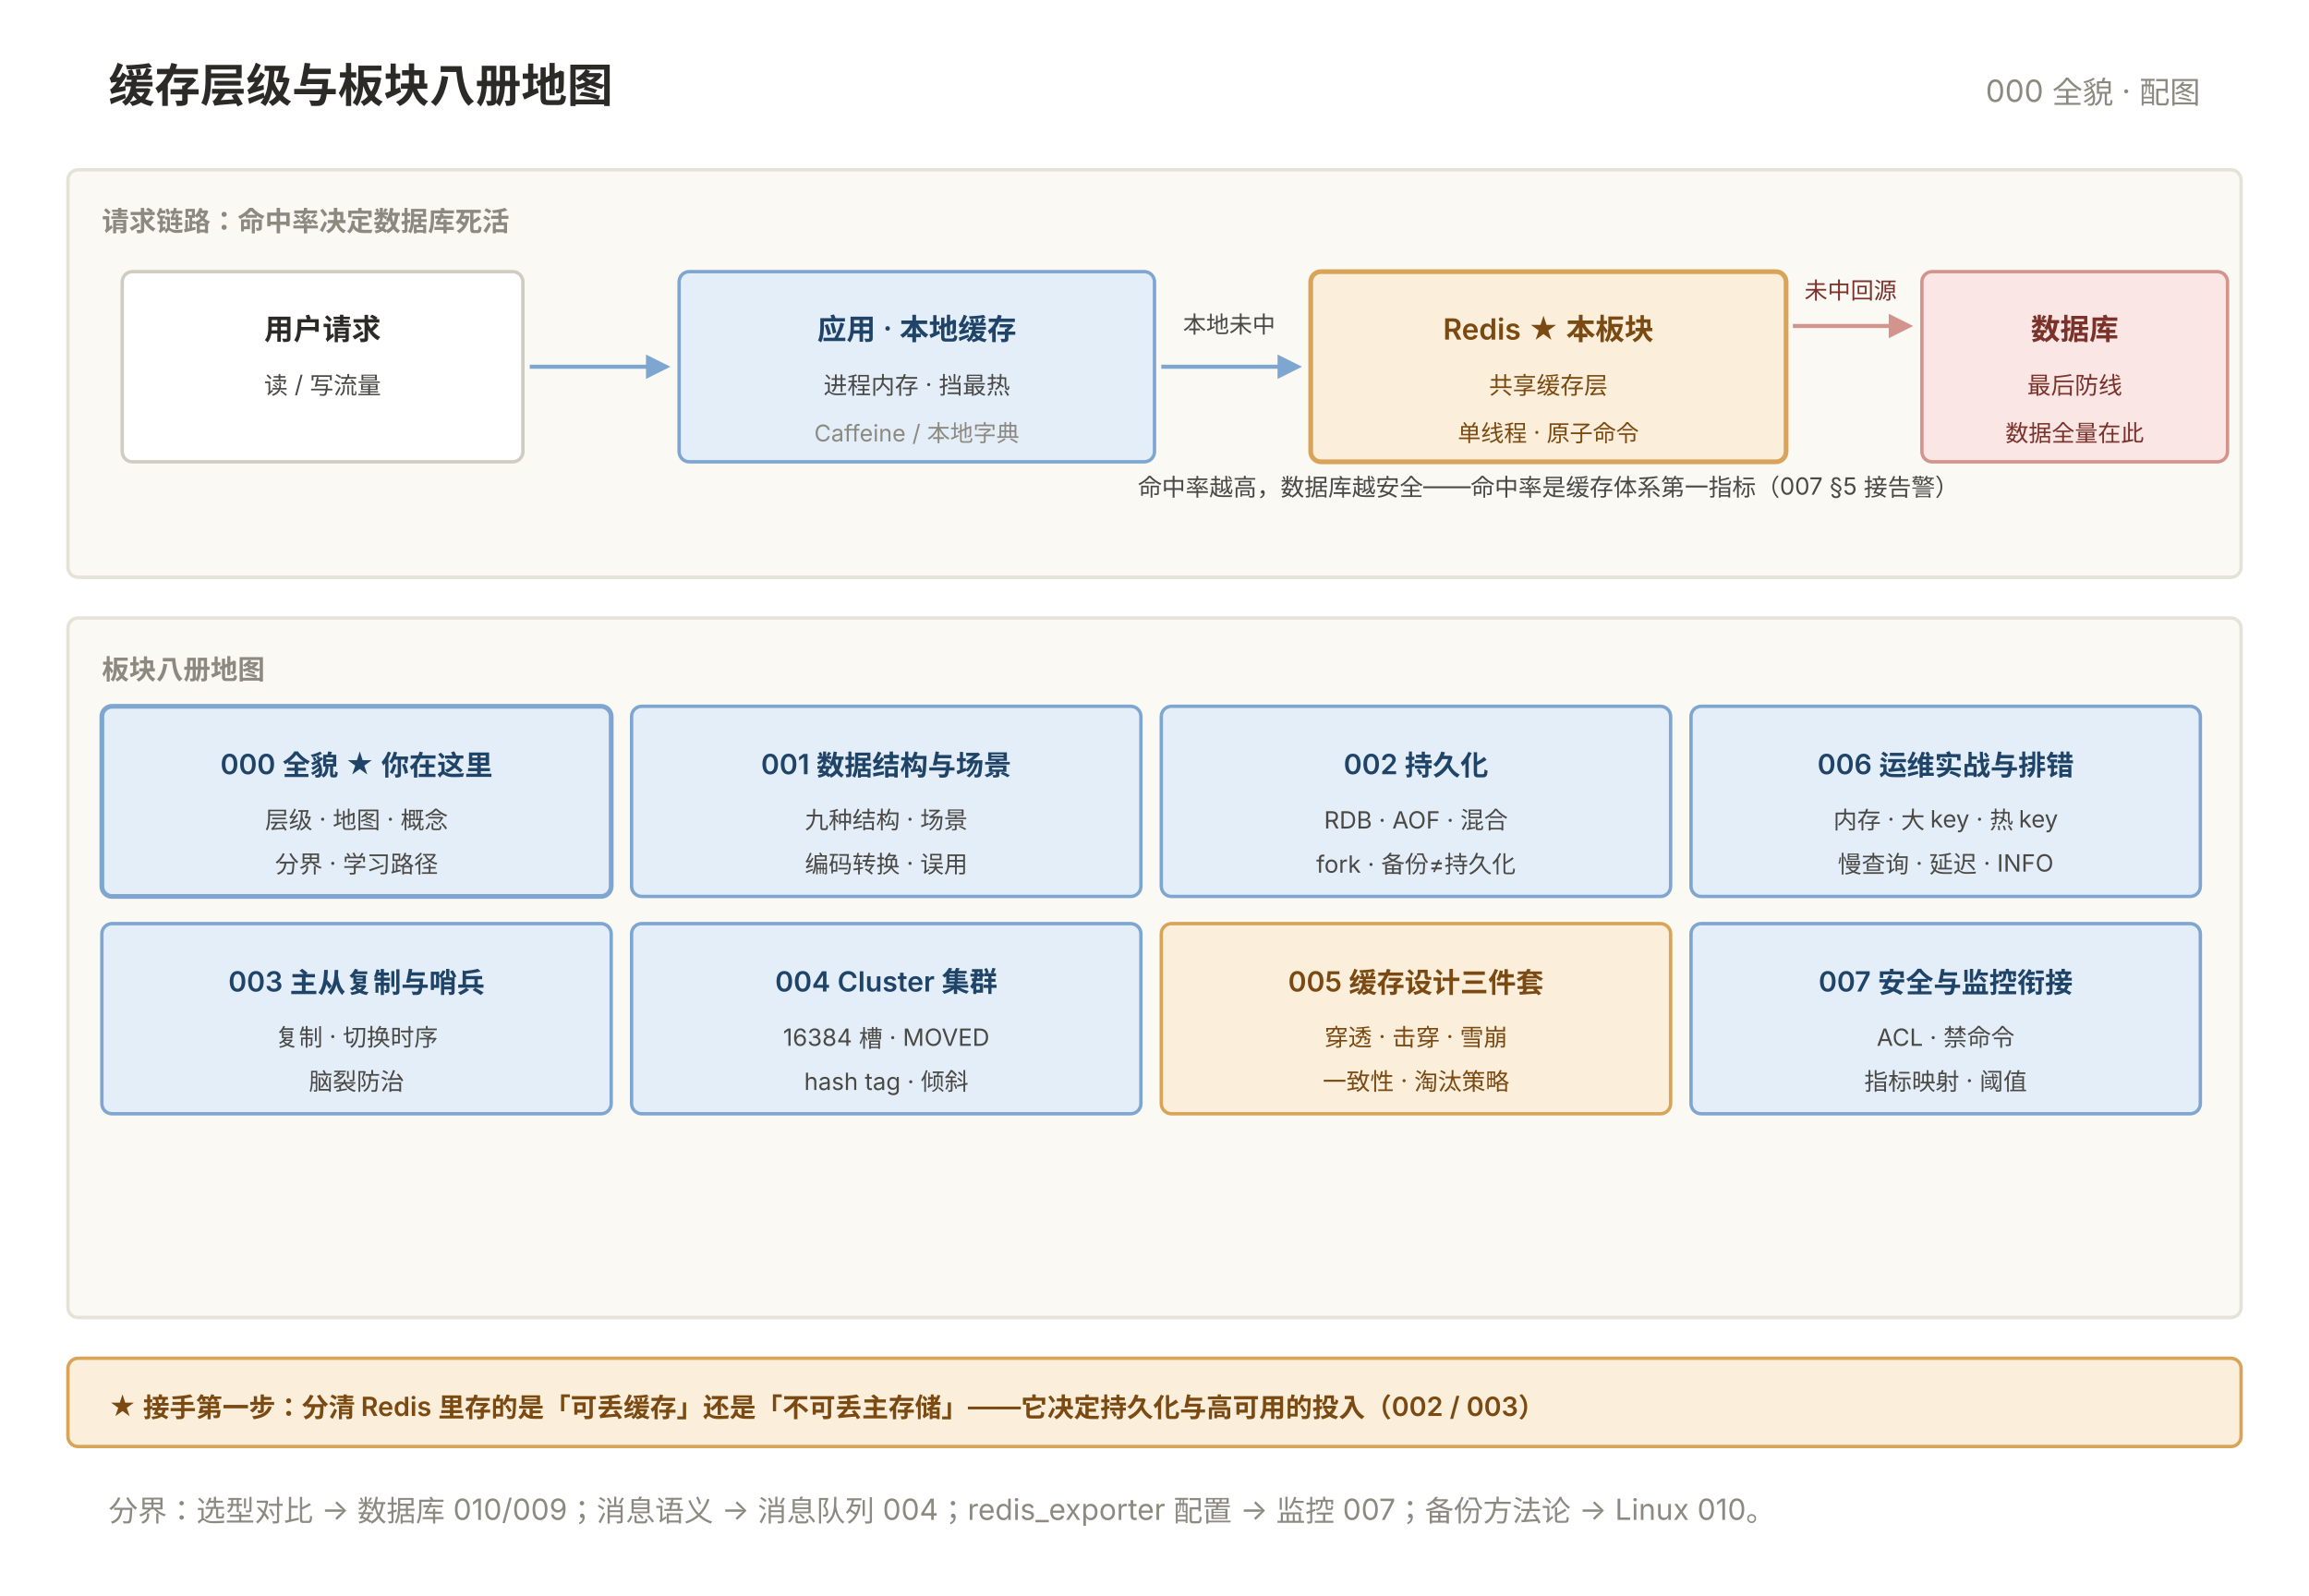
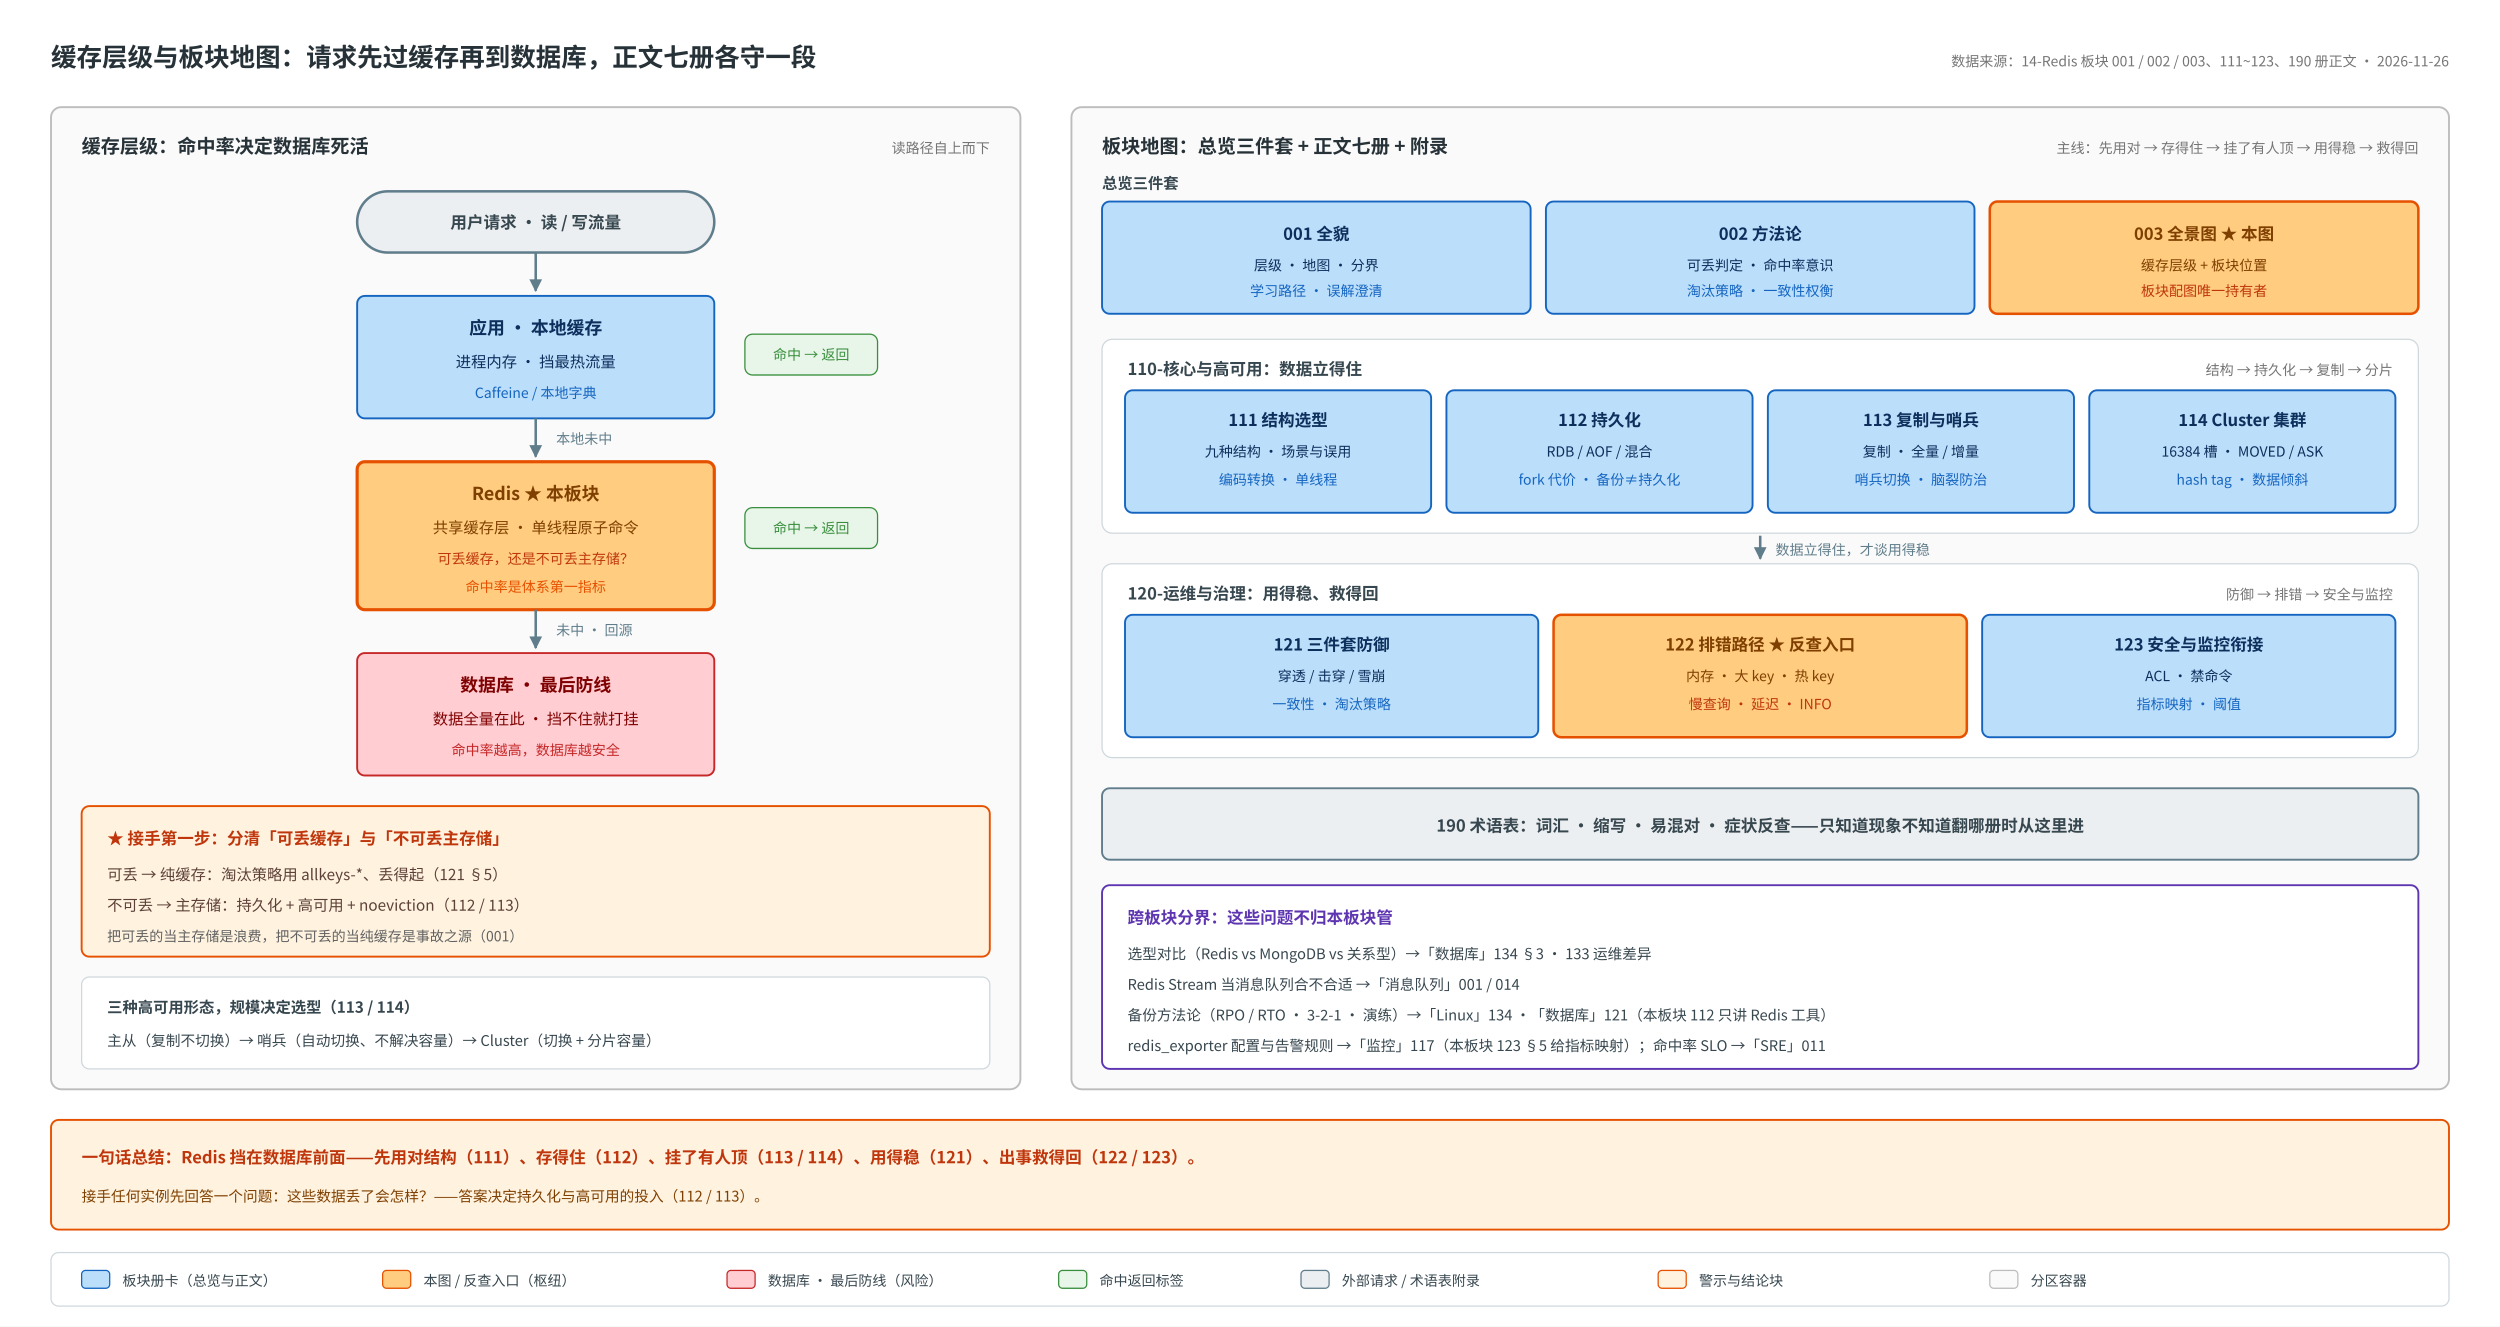
- <svg xmlns="http://www.w3.org/2000/svg" viewBox="0 0 1200 829.41" width="1200" height="829.41" font-family="-apple-system, 'Segoe UI', 'Microsoft YaHei', 'PingFang SC', sans-serif">
-   <g transform="scale(1.764706)">
-     <rect width="680" height="470" fill="#FFFFFF" />
-     <text x="32" y="30" font-size="13.5" font-weight="600" fill="#2B2A27">缓存层级与板块八册地图</text>
-     <text x="648" y="30" font-size="9" fill="#8C8980" text-anchor="end">000 全貌 · 配图</text>
-     <defs>
-       <marker id="r0Blue" viewBox="0 0 10 10" refX="8" refY="5" markerWidth="6" markerHeight="6" orient="auto">
-         <path d="M0,0 L10,5 L0,10 z" fill="#7FA6D0" />
-       </marker>
-       <marker id="r0Red" viewBox="0 0 10 10" refX="8" refY="5" markerWidth="6" markerHeight="6" orient="auto">
-         <path d="M0,0 L10,5 L0,10 z" fill="#D2948C" />
-       </marker>
-     </defs>
-     <rect x="20" y="50" width="640" height="120" rx="3" fill="#FAF9F4" stroke="#E5E2D8" stroke-width="1" />
-     <text x="30" y="68" font-size="8" font-weight="600" fill="#8C8980">请求链路：命中率决定数据库死活</text>
-     <rect x="36" y="80" width="118" height="56" rx="3" fill="#FFFFFF" stroke="#CFCCC2" stroke-width="1" />
-     <text x="95" y="100" font-size="8.6" font-weight="600" fill="#2B2A27" text-anchor="middle">用户请求</text>
-     <text x="95" y="116" font-size="7" fill="#4A4945" text-anchor="middle">读 / 写流量</text>
-     <rect x="200" y="80" width="140" height="56" rx="3" fill="#E4EEF9" stroke="#7FA6D0" stroke-width="1" />
-     <text x="270" y="100" font-size="8.6" font-weight="600" fill="#1F4468" text-anchor="middle">应用 · 本地缓存</text>
-     <text x="270" y="116" font-size="7" fill="#4A4945" text-anchor="middle">进程内存 · 挡最热</text>
-     <text x="270" y="130" font-size="6.8" fill="#8C8980" text-anchor="middle">Caffeine / 本地字典</text>
-     <rect x="386" y="80" width="140" height="56" rx="3" fill="#FBEEDA" stroke="#D9A458" stroke-width="1.4" />
-     <text x="456" y="100" font-size="8.6" font-weight="600" fill="#7A4A12" text-anchor="middle">Redis ★ 本板块</text>
-     <text x="456" y="116" font-size="7" fill="#7A4A12" text-anchor="middle">共享缓存层</text>
-     <text x="456" y="130" font-size="6.8" fill="#7A4A12" text-anchor="middle">单线程 · 原子命令</text>
-     <rect x="566" y="80" width="90" height="56" rx="3" fill="#FAE6E4" stroke="#D2948C" stroke-width="1" />
-     <text x="611" y="100" font-size="8.6" font-weight="600" fill="#7A322B" text-anchor="middle">数据库</text>
-     <text x="611" y="116" font-size="7" fill="#7A322B" text-anchor="middle">最后防线</text>
-     <text x="611" y="130" font-size="6.8" fill="#7A322B" text-anchor="middle">数据全量在此</text>
-     <line x1="156" y1="108" x2="196" y2="108" stroke="#7FA6D0" stroke-width="1.2" marker-end="url(#r0Blue)" />
-     <line x1="342" y1="108" x2="382" y2="108" stroke="#7FA6D0" stroke-width="1.2" marker-end="url(#r0Blue)" />
-     <text x="362" y="98" font-size="6.8" fill="#4A4945" text-anchor="middle">本地未中</text>
-     <line x1="528" y1="96" x2="562" y2="96" stroke="#D2948C" stroke-width="1.2" marker-end="url(#r0Red)" />
-     <text x="545" y="88" font-size="6.8" fill="#7A322B" text-anchor="middle">未中回源</text>
-     <text x="456" y="146" font-size="7" fill="#4A4945" text-anchor="middle">命中率越高，数据库越安全——命中率是缓存体系第一指标（007 §5 接告警）</text>
-     <rect x="20" y="182" width="640" height="206" rx="3" fill="#FAF9F4" stroke="#E5E2D8" stroke-width="1" />
-     <text x="30" y="200" font-size="8" font-weight="600" fill="#8C8980">板块八册地图</text>
-     <rect x="30" y="208" width="150" height="56" rx="3" fill="#E4EEF9" stroke="#7FA6D0" stroke-width="1.4" />
-     <text x="105" y="228" font-size="8.2" font-weight="600" fill="#1F4468" text-anchor="middle">000 全貌 ★ 你在这里</text>
-     <text x="105" y="244" font-size="7" fill="#4A4945" text-anchor="middle">层级 · 地图 · 概念</text>
-     <text x="105" y="257" font-size="7" fill="#4A4945" text-anchor="middle">分界 · 学习路径</text>
-     <rect x="186" y="208" width="150" height="56" rx="3" fill="#E4EEF9" stroke="#7FA6D0" stroke-width="1" />
-     <text x="261" y="228" font-size="8.2" font-weight="600" fill="#1F4468" text-anchor="middle">001 数据结构与场景</text>
-     <text x="261" y="244" font-size="7" fill="#4A4945" text-anchor="middle">九种结构 · 场景</text>
-     <text x="261" y="257" font-size="7" fill="#4A4945" text-anchor="middle">编码转换 · 误用</text>
-     <rect x="342" y="208" width="150" height="56" rx="3" fill="#E4EEF9" stroke="#7FA6D0" stroke-width="1" />
-     <text x="417" y="228" font-size="8.2" font-weight="600" fill="#1F4468" text-anchor="middle">002 持久化</text>
-     <text x="417" y="244" font-size="7" fill="#4A4945" text-anchor="middle">RDB · AOF · 混合</text>
-     <text x="417" y="257" font-size="7" fill="#4A4945" text-anchor="middle">fork · 备份≠持久化</text>
-     <rect x="498" y="208" width="150" height="56" rx="3" fill="#E4EEF9" stroke="#7FA6D0" stroke-width="1" />
-     <text x="573" y="228" font-size="8.2" font-weight="600" fill="#1F4468" text-anchor="middle">006 运维实战与排错</text>
-     <text x="573" y="244" font-size="7" fill="#4A4945" text-anchor="middle">内存 · 大 key · 热 key</text>
-     <text x="573" y="257" font-size="7" fill="#4A4945" text-anchor="middle">慢查询 · 延迟 · INFO</text>
-     <rect x="30" y="272" width="150" height="56" rx="3" fill="#E4EEF9" stroke="#7FA6D0" stroke-width="1" />
-     <text x="105" y="292" font-size="8.2" font-weight="600" fill="#1F4468" text-anchor="middle">003 主从复制与哨兵</text>
-     <text x="105" y="308" font-size="7" fill="#4A4945" text-anchor="middle">复制 · 切换时序</text>
-     <text x="105" y="321" font-size="7" fill="#4A4945" text-anchor="middle">脑裂防治</text>
-     <rect x="186" y="272" width="150" height="56" rx="3" fill="#E4EEF9" stroke="#7FA6D0" stroke-width="1" />
-     <text x="261" y="292" font-size="8.2" font-weight="600" fill="#1F4468" text-anchor="middle">004 Cluster 集群</text>
-     <text x="261" y="308" font-size="7" fill="#4A4945" text-anchor="middle">16384 槽 · MOVED</text>
-     <text x="261" y="321" font-size="7" fill="#4A4945" text-anchor="middle">hash tag · 倾斜</text>
-     <rect x="342" y="272" width="150" height="56" rx="3" fill="#FBEEDA" stroke="#D9A458" stroke-width="1" />
-     <text x="417" y="292" font-size="8.2" font-weight="600" fill="#7A4A12" text-anchor="middle">005 缓存设计三件套</text>
-     <text x="417" y="308" font-size="7" fill="#7A4A12" text-anchor="middle">穿透 · 击穿 · 雪崩</text>
-     <text x="417" y="321" font-size="7" fill="#7A4A12" text-anchor="middle">一致性 · 淘汰策略</text>
-     <rect x="498" y="272" width="150" height="56" rx="3" fill="#E4EEF9" stroke="#7FA6D0" stroke-width="1" />
-     <text x="573" y="292" font-size="8.2" font-weight="600" fill="#1F4468" text-anchor="middle">007 安全与监控衔接</text>
-     <text x="573" y="308" font-size="7" fill="#4A4945" text-anchor="middle">ACL · 禁命令</text>
-     <text x="573" y="321" font-size="7" fill="#4A4945" text-anchor="middle">指标映射 · 阈值</text>
-     <rect x="20" y="400" width="640" height="26" rx="3" fill="#FBEEDA" stroke="#D9A458" stroke-width="1" />
-     <text x="32" y="417" font-size="7.8" font-weight="600" fill="#7A4A12">★ 接手第一步：分清 Redis 里存的是「可丢缓存」还是「不可丢主存储」——它决定持久化与高可用的投入（002 / 003）</text>
-     <text x="32" y="448" font-size="8.6" fill="#8C8980">分界：选型对比 → 数据库 010/009；消息语义 → 消息队列 004；redis_exporter 配置 → 监控 007；备份方法论 → Linux 010。</text>
-   </g>
+ <svg xmlns="http://www.w3.org/2000/svg" viewBox="0 0 1960 1040" font-family="'Microsoft YaHei','PingFang SC','Noto Sans CJK SC',sans-serif">
+   <defs>
+     <marker id="axGray" viewBox="0 0 10 10" refX="9" refY="5" markerWidth="10" markerHeight="10" markerUnits="userSpaceOnUse" orient="auto-start-reverse">
+       <path d="M 0 0 L 10 5 L 0 10 z" fill="#607d8b" />
+     </marker>
+   </defs>
+   <rect x="0" y="0" width="1960" height="1040" fill="#ffffff" />
+   <text x="40" y="52" font-size="20" font-weight="bold" fill="#263238">缓存层级与板块地图：请求先过缓存再到数据库，正文七册各守一段</text>
+   <text x="1920" y="52" font-size="11" fill="#757575" text-anchor="end">数据来源：14-Redis 板块 001 / 002 / 003、111~123、190 册正文 · 2026-11-26</text>
+   <rect x="40" y="84" width="760" height="770" rx="8" fill="#fafafa" stroke="#bdbdbd" stroke-width="1.5" />
+   <text x="64" y="120" font-size="15" font-weight="bold" fill="#263238">缓存层级：命中率决定数据库死活</text>
+   <text x="776" y="120" font-size="11" fill="#757575" text-anchor="end">读路径自上而下</text>
+   <rect x="280" y="150" width="280" height="48" rx="24" fill="#eceff1" stroke="#607d8b" stroke-width="2" />
+   <text x="420" y="179" font-size="13" font-weight="bold" fill="#37474f" text-anchor="middle">用户请求 · 读 / 写流量</text>
+   <line x1="420" y1="198" x2="420" y2="228" stroke="#607d8b" stroke-width="2" marker-end="url(#axGray)" />
+   <rect x="280" y="232" width="280" height="96" rx="6" fill="#bbdefb" stroke="#1565c0" stroke-width="1.5" />
+   <text x="420" y="262" font-size="14" font-weight="bold" fill="#0d2f5c" text-anchor="middle">应用 · 本地缓存</text>
+   <text x="420" y="288" font-size="12" fill="#0d2f5c" text-anchor="middle">进程内存 · 挡最热流量</text>
+   <text x="420" y="312" font-size="11" fill="#1565c0" text-anchor="middle">Caffeine / 本地字典</text>
+   <rect x="584" y="262" width="104" height="32" rx="6" fill="#e8f5e9" stroke="#388e3c" stroke-width="1" />
+   <text x="636" y="282" font-size="11" fill="#388e3c" text-anchor="middle">命中 → 返回</text>
+   <line x1="420" y1="328" x2="420" y2="358" stroke="#607d8b" stroke-width="2" marker-end="url(#axGray)" />
+   <text x="436" y="348" font-size="11" fill="#607d8b">本地未中</text>
+   <rect x="280" y="362" width="280" height="116" rx="6" fill="#ffcc80" stroke="#e65100" stroke-width="2.5" />
+   <text x="420" y="392" font-size="14" font-weight="bold" fill="#7f3f00" text-anchor="middle">Redis ★ 本板块</text>
+   <text x="420" y="418" font-size="12" fill="#7f3f00" text-anchor="middle">共享缓存层 · 单线程原子命令</text>
+   <text x="420" y="442" font-size="11" fill="#bf360c" text-anchor="middle">可丢缓存，还是不可丢主存储？</text>
+   <text x="420" y="464" font-size="11" fill="#e65100" text-anchor="middle">命中率是体系第一指标</text>
+   <rect x="584" y="398" width="104" height="32" rx="6" fill="#e8f5e9" stroke="#388e3c" stroke-width="1" />
+   <text x="636" y="418" font-size="11" fill="#388e3c" text-anchor="middle">命中 → 返回</text>
+   <line x1="420" y1="478" x2="420" y2="508" stroke="#607d8b" stroke-width="2" marker-end="url(#axGray)" />
+   <text x="436" y="498" font-size="11" fill="#607d8b">未中 · 回源</text>
+   <rect x="280" y="512" width="280" height="96" rx="6" fill="#ffcdd2" stroke="#c62828" stroke-width="1.5" />
+   <text x="420" y="542" font-size="14" font-weight="bold" fill="#7f0000" text-anchor="middle">数据库 · 最后防线</text>
+   <text x="420" y="568" font-size="12" fill="#7f0000" text-anchor="middle">数据全量在此 · 挡不住就打挂</text>
+   <text x="420" y="592" font-size="11" fill="#c62828" text-anchor="middle">命中率越高，数据库越安全</text>
+   <rect x="64" y="632" width="712" height="118" rx="6" fill="#fff3e0" stroke="#e65100" stroke-width="1.5" />
+   <text x="84" y="662" font-size="13" font-weight="bold" fill="#bf360c">★ 接手第一步：分清「可丢缓存」与「不可丢主存储」</text>
+   <text x="84" y="690" font-size="12" fill="#5d4037">可丢 → 纯缓存：淘汰策略用 allkeys-*、丢得起（121 §5）</text>
+   <text x="84" y="714" font-size="12" fill="#5d4037">不可丢 → 主存储：持久化 + 高可用 + noeviction（112 / 113）</text>
+   <text x="84" y="738" font-size="11" fill="#616161">把可丢的当主存储是浪费，把不可丢的当纯缓存是事故之源（001）</text>
+   <rect x="64" y="766" width="712" height="72" rx="6" fill="#ffffff" stroke="#cfd8dc" stroke-width="1" />
+   <text x="84" y="794" font-size="12" font-weight="bold" fill="#37474f">三种高可用形态，规模决定选型（113 / 114）</text>
+   <text x="84" y="820" font-size="11.5" fill="#37474f">主从（复制不切换）→ 哨兵（自动切换、不解决容量）→ Cluster（切换 + 分片容量）</text>
+   <rect x="840" y="84" width="1080" height="770" rx="8" fill="#fafafa" stroke="#bdbdbd" stroke-width="1.5" />
+   <text x="864" y="120" font-size="15" font-weight="bold" fill="#263238">板块地图：总览三件套 + 正文七册 + 附录</text>
+   <text x="1896" y="120" font-size="11" fill="#757575" text-anchor="end">主线：先用对 → 存得住 → 挂了有人顶 → 用得稳 → 救得回</text>
+   <text x="864" y="148" font-size="12" font-weight="bold" fill="#37474f">总览三件套</text>
+   <rect x="864" y="158" width="336" height="88" rx="6" fill="#bbdefb" stroke="#1565c0" stroke-width="1.5" />
+   <text x="1032" y="188" font-size="13" font-weight="bold" fill="#0d2f5c" text-anchor="middle">001 全貌</text>
+   <text x="1032" y="212" font-size="11" fill="#0d2f5c" text-anchor="middle">层级 · 地图 · 分界</text>
+   <text x="1032" y="232" font-size="11" fill="#1565c0" text-anchor="middle">学习路径 · 误解澄清</text>
+   <rect x="1212" y="158" width="336" height="88" rx="6" fill="#bbdefb" stroke="#1565c0" stroke-width="1.5" />
+   <text x="1380" y="188" font-size="13" font-weight="bold" fill="#0d2f5c" text-anchor="middle">002 方法论</text>
+   <text x="1380" y="212" font-size="11" fill="#0d2f5c" text-anchor="middle">可丢判定 · 命中率意识</text>
+   <text x="1380" y="232" font-size="11" fill="#1565c0" text-anchor="middle">淘汰策略 · 一致性权衡</text>
+   <rect x="1560" y="158" width="336" height="88" rx="6" fill="#ffcc80" stroke="#e65100" stroke-width="2" />
+   <text x="1728" y="188" font-size="13" font-weight="bold" fill="#7f3f00" text-anchor="middle">003 全景图 ★ 本图</text>
+   <text x="1728" y="212" font-size="11" fill="#7f3f00" text-anchor="middle">缓存层级 + 板块位置</text>
+   <text x="1728" y="232" font-size="11" fill="#bf360c" text-anchor="middle">板块配图唯一持有者</text>
+   <rect x="864" y="266" width="1032" height="152" rx="8" fill="#ffffff" stroke="#cfd8dc" stroke-width="1" />
+   <text x="884" y="294" font-size="13" font-weight="bold" fill="#37474f">110-核心与高可用：数据立得住</text>
+   <text x="1876" y="294" font-size="11" fill="#757575" text-anchor="end">结构 → 持久化 → 复制 → 分片</text>
+   <rect x="882" y="306" width="240" height="96" rx="6" fill="#bbdefb" stroke="#1565c0" stroke-width="1.5" />
+   <text x="1002" y="334" font-size="13" font-weight="bold" fill="#0d2f5c" text-anchor="middle">111 结构选型</text>
+   <text x="1002" y="358" font-size="11" fill="#0d2f5c" text-anchor="middle">九种结构 · 场景与误用</text>
+   <text x="1002" y="380" font-size="11" fill="#1565c0" text-anchor="middle">编码转换 · 单线程</text>
+   <rect x="1134" y="306" width="240" height="96" rx="6" fill="#bbdefb" stroke="#1565c0" stroke-width="1.5" />
+   <text x="1254" y="334" font-size="13" font-weight="bold" fill="#0d2f5c" text-anchor="middle">112 持久化</text>
+   <text x="1254" y="358" font-size="11" fill="#0d2f5c" text-anchor="middle">RDB / AOF / 混合</text>
+   <text x="1254" y="380" font-size="11" fill="#1565c0" text-anchor="middle">fork 代价 · 备份≠持久化</text>
+   <rect x="1386" y="306" width="240" height="96" rx="6" fill="#bbdefb" stroke="#1565c0" stroke-width="1.5" />
+   <text x="1506" y="334" font-size="13" font-weight="bold" fill="#0d2f5c" text-anchor="middle">113 复制与哨兵</text>
+   <text x="1506" y="358" font-size="11" fill="#0d2f5c" text-anchor="middle">复制 · 全量 / 增量</text>
+   <text x="1506" y="380" font-size="11" fill="#1565c0" text-anchor="middle">哨兵切换 · 脑裂防治</text>
+   <rect x="1638" y="306" width="240" height="96" rx="6" fill="#bbdefb" stroke="#1565c0" stroke-width="1.5" />
+   <text x="1758" y="334" font-size="13" font-weight="bold" fill="#0d2f5c" text-anchor="middle">114 Cluster 集群</text>
+   <text x="1758" y="358" font-size="11" fill="#0d2f5c" text-anchor="middle">16384 槽 · MOVED / ASK</text>
+   <text x="1758" y="380" font-size="11" fill="#1565c0" text-anchor="middle">hash tag · 数据倾斜</text>
+   <line x1="1380" y1="420" x2="1380" y2="438" stroke="#607d8b" stroke-width="2" marker-end="url(#axGray)" />
+   <text x="1392" y="435" font-size="11" fill="#607d8b">数据立得住，才谈用得稳</text>
+   <rect x="864" y="442" width="1032" height="152" rx="8" fill="#ffffff" stroke="#cfd8dc" stroke-width="1" />
+   <text x="884" y="470" font-size="13" font-weight="bold" fill="#37474f">120-运维与治理：用得稳、救得回</text>
+   <text x="1876" y="470" font-size="11" fill="#757575" text-anchor="end">防御 → 排错 → 安全与监控</text>
+   <rect x="882" y="482" width="324" height="96" rx="6" fill="#bbdefb" stroke="#1565c0" stroke-width="1.5" />
+   <text x="1044" y="510" font-size="13" font-weight="bold" fill="#0d2f5c" text-anchor="middle">121 三件套防御</text>
+   <text x="1044" y="534" font-size="11" fill="#0d2f5c" text-anchor="middle">穿透 / 击穿 / 雪崩</text>
+   <text x="1044" y="556" font-size="11" fill="#1565c0" text-anchor="middle">一致性 · 淘汰策略</text>
+   <rect x="1218" y="482" width="324" height="96" rx="6" fill="#ffcc80" stroke="#e65100" stroke-width="2" />
+   <text x="1380" y="510" font-size="13" font-weight="bold" fill="#7f3f00" text-anchor="middle">122 排错路径 ★ 反查入口</text>
+   <text x="1380" y="534" font-size="11" fill="#7f3f00" text-anchor="middle">内存 · 大 key · 热 key</text>
+   <text x="1380" y="556" font-size="11" fill="#bf360c" text-anchor="middle">慢查询 · 延迟 · INFO</text>
+   <rect x="1554" y="482" width="324" height="96" rx="6" fill="#bbdefb" stroke="#1565c0" stroke-width="1.5" />
+   <text x="1716" y="510" font-size="13" font-weight="bold" fill="#0d2f5c" text-anchor="middle">123 安全与监控衔接</text>
+   <text x="1716" y="534" font-size="11" fill="#0d2f5c" text-anchor="middle">ACL · 禁命令</text>
+   <text x="1716" y="556" font-size="11" fill="#1565c0" text-anchor="middle">指标映射 · 阈值</text>
+   <rect x="864" y="618" width="1032" height="56" rx="6" fill="#eceff1" stroke="#607d8b" stroke-width="1.5" />
+   <text x="1380" y="652" font-size="13" font-weight="bold" fill="#37474f" text-anchor="middle">190 术语表：词汇 · 缩写 · 易混对 · 症状反查——只知道现象不知道翻哪册时从这里进</text>
+   <rect x="864" y="694" width="1032" height="144" rx="6" fill="#ffffff" stroke="#5e35b1" stroke-width="1.5" />
+   <text x="884" y="724" font-size="13" font-weight="bold" fill="#5e35b1">跨板块分界：这些问题不归本板块管</text>
+   <text x="884" y="752" font-size="11.5" fill="#37474f">选型对比（Redis vs MongoDB vs 关系型）→「数据库」134 §3 · 133 运维差异</text>
+   <text x="884" y="776" font-size="11.5" fill="#37474f">Redis Stream 当消息队列合不合适 →「消息队列」001 / 014</text>
+   <text x="884" y="800" font-size="11.5" fill="#37474f">备份方法论（RPO / RTO · 3-2-1 · 演练）→「Linux」134 ·「数据库」121（本板块 112 只讲 Redis 工具）</text>
+   <text x="884" y="824" font-size="11.5" fill="#37474f">redis_exporter 配置与告警规则 →「监控」117（本板块 123 §5 给指标映射）；命中率 SLO →「SRE」011</text>
+   <rect x="40" y="878" width="1880" height="86" rx="6" fill="#fff3e0" stroke="#e65100" stroke-width="1.5" />
+   <text x="64" y="912" font-size="13" font-weight="bold" fill="#bf360c">一句话总结：Redis 挡在数据库前面——先用对结构（111）、存得住（112）、挂了有人顶（113 / 114）、用得稳（121）、出事救得回（122 / 123）。</text>
+   <text x="64" y="942" font-size="11.5" fill="#7f3f00">接手任何实例先回答一个问题：这些数据丢了会怎样？——答案决定持久化与高可用的投入（112 / 113）。</text>
+   <rect x="40" y="982" width="1880" height="42" rx="6" fill="#ffffff" stroke="#cfd8dc" stroke-width="1" />
+   <rect x="64" y="996" width="22" height="14" rx="3" fill="#bbdefb" stroke="#1565c0" stroke-width="1" />
+   <text x="96" y="1008" font-size="11" fill="#37474f">板块册卡（总览与正文）</text>
+   <rect x="300" y="996" width="22" height="14" rx="3" fill="#ffcc80" stroke="#e65100" stroke-width="1" />
+   <text x="332" y="1008" font-size="11" fill="#37474f">本图 / 反查入口（枢纽）</text>
+   <rect x="570" y="996" width="22" height="14" rx="3" fill="#ffcdd2" stroke="#c62828" stroke-width="1" />
+   <text x="602" y="1008" font-size="11" fill="#37474f">数据库 · 最后防线（风险）</text>
+   <rect x="830" y="996" width="22" height="14" rx="3" fill="#e8f5e9" stroke="#388e3c" stroke-width="1" />
+   <text x="862" y="1008" font-size="11" fill="#37474f">命中返回标签</text>
+   <rect x="1020" y="996" width="22" height="14" rx="3" fill="#eceff1" stroke="#607d8b" stroke-width="1" />
+   <text x="1052" y="1008" font-size="11" fill="#37474f">外部请求 / 术语表附录</text>
+   <rect x="1300" y="996" width="22" height="14" rx="3" fill="#fff3e0" stroke="#e65100" stroke-width="1" />
+   <text x="1332" y="1008" font-size="11" fill="#37474f">警示与结论块</text>
+   <rect x="1560" y="996" width="22" height="14" rx="3" fill="#fafafa" stroke="#bdbdbd" stroke-width="1" />
+   <text x="1592" y="1008" font-size="11" fill="#37474f">分区容器</text>
</svg>
